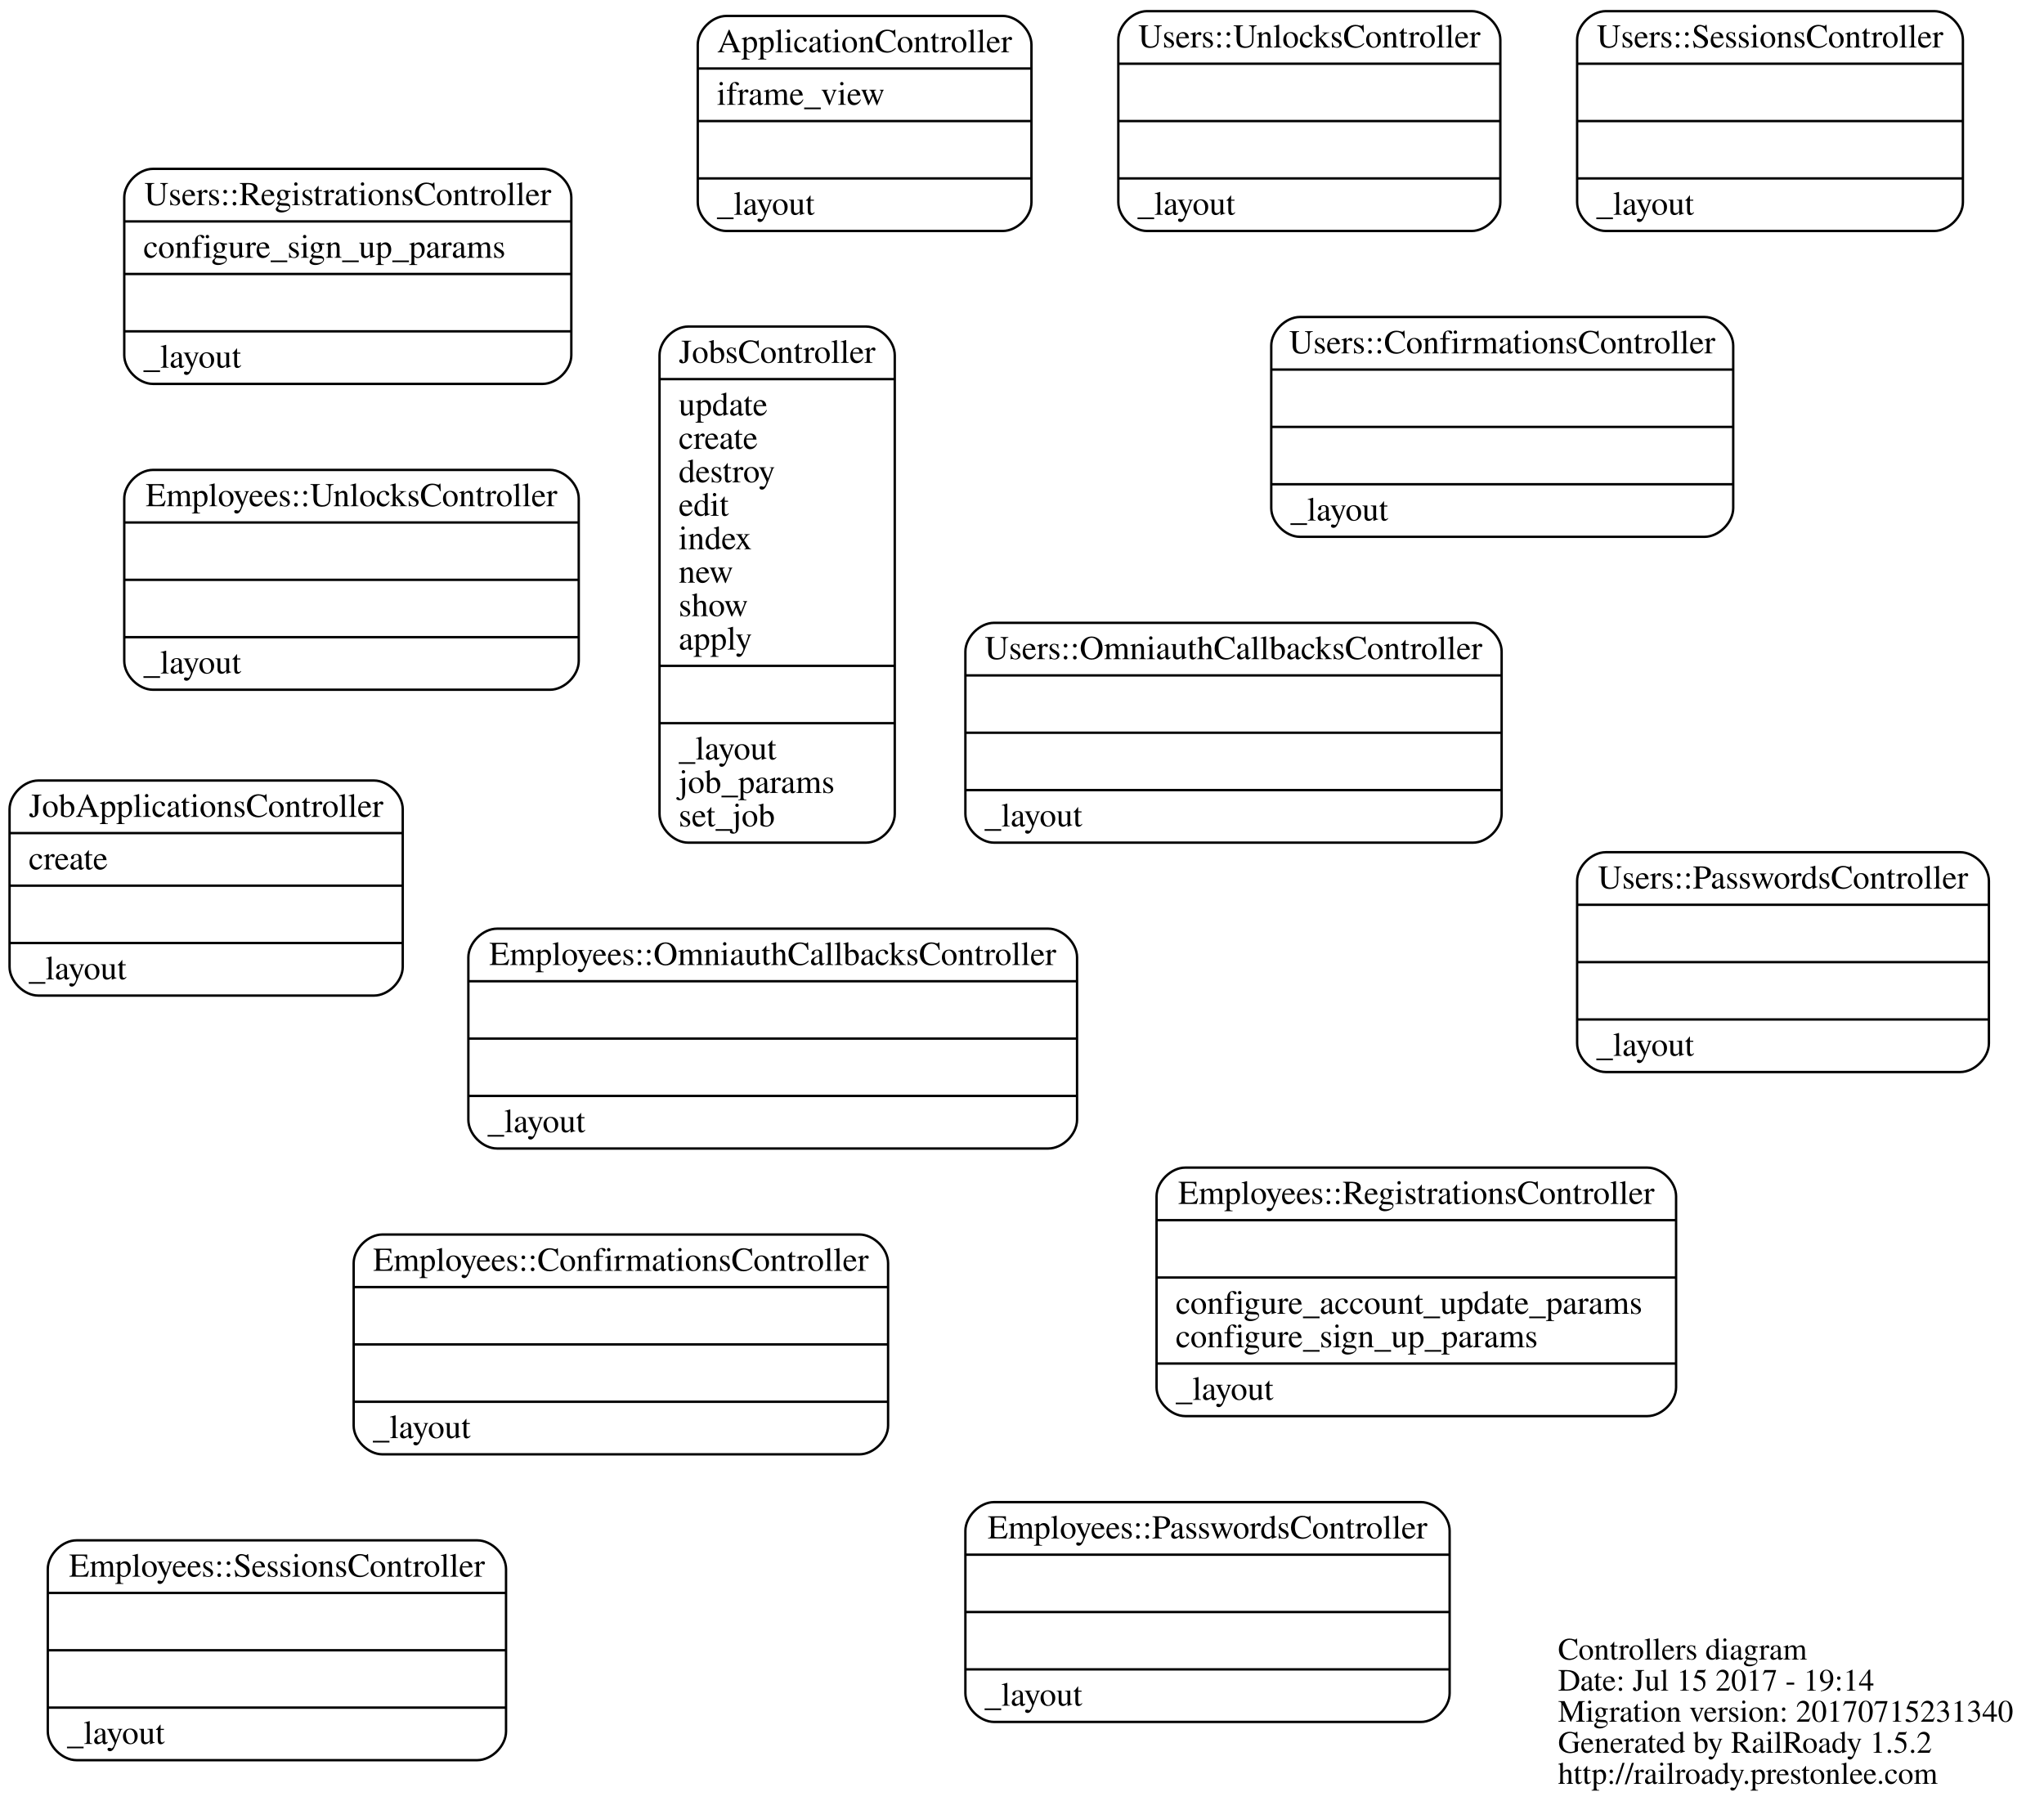
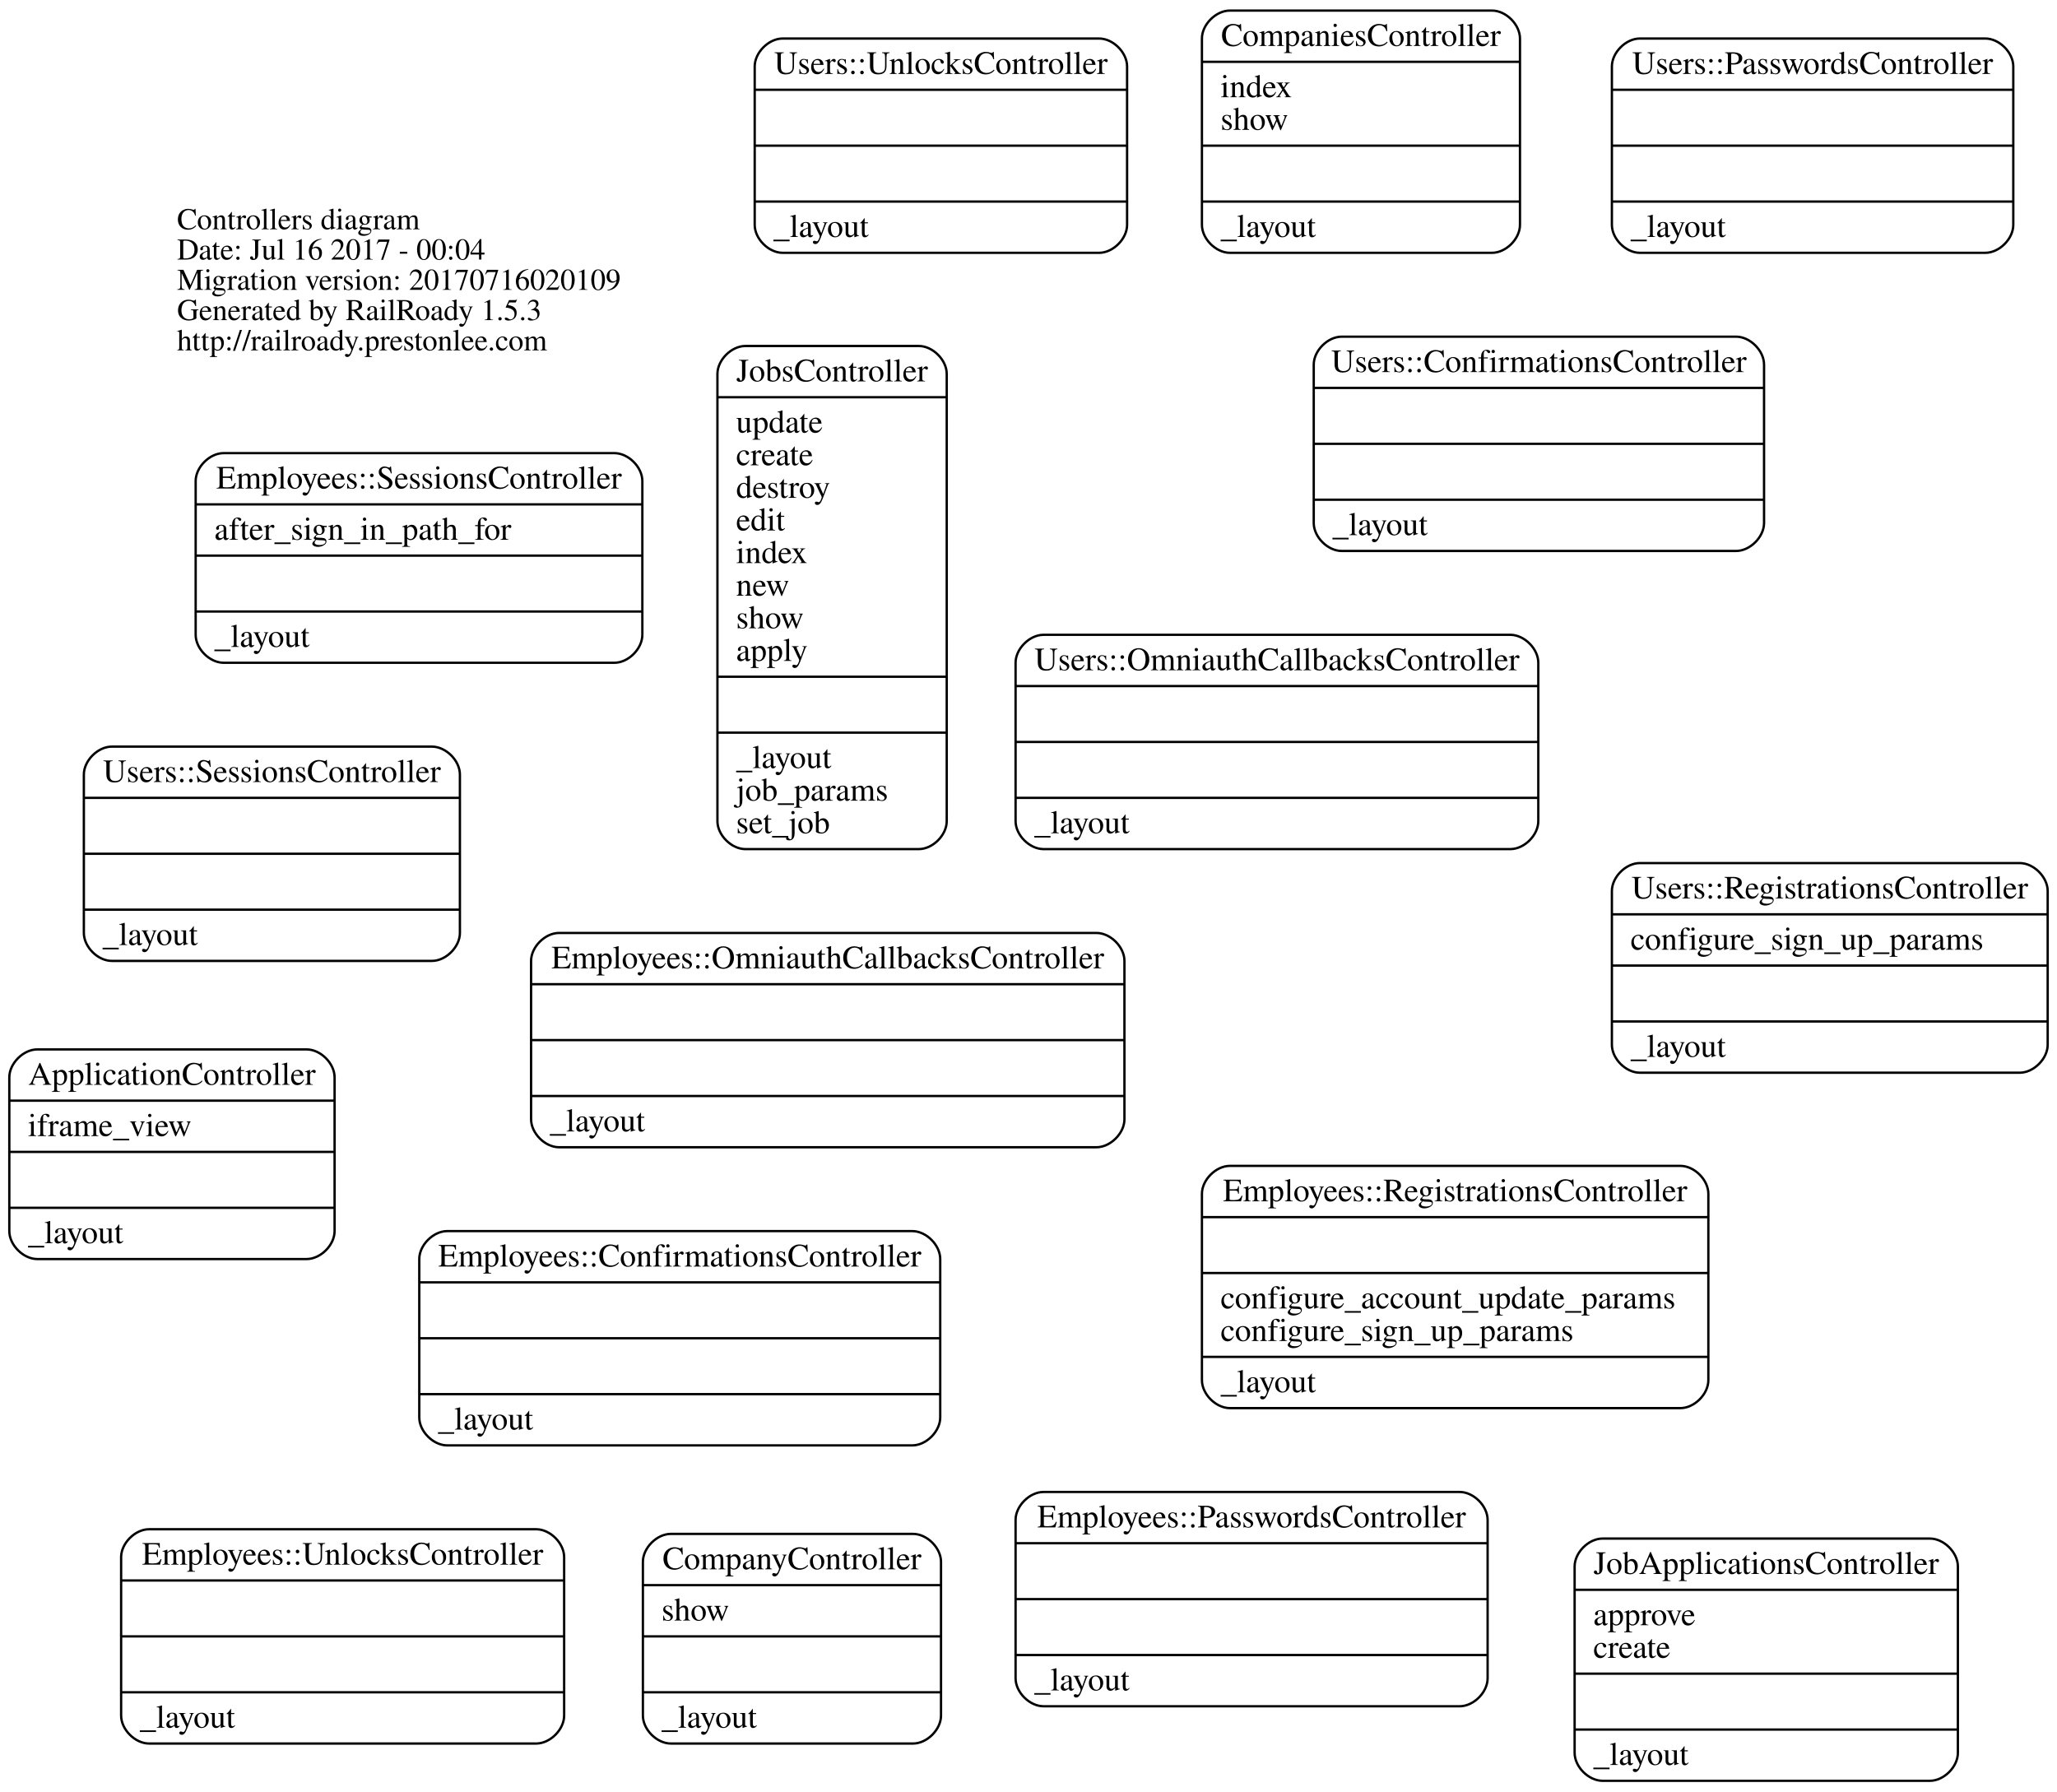
- <svg xmlns="http://www.w3.org/2000/svg" width="855pt" height="757pt" viewBox="0.00 0.00 855.38 757.00">
-   <g id="graph0" class="graph" transform="scale(1 1) rotate(0) translate(4 753)">
-     <polygon fill="transparent" stroke="transparent" points="-4,4 -4,-753 851.375,-753 851.375,4 -4,4" />
+ <svg xmlns="http://www.w3.org/2000/svg" width="883pt" height="769pt" viewBox="0.00 0.00 883.09 769.00">
+   <g id="graph0" class="graph" transform="scale(1 1) rotate(0) translate(4 765)">
+     <polygon fill="transparent" stroke="transparent" points="-4,4 -4,-765 879.09,-765 879.09,4 -4,4" />
    <g id="node1" class="node">
-       <text text-anchor="start" x="648" y="-58.6" font-family="Times,serif" font-size="13.00" fill="#000000">Controllers diagram</text>
-       <text text-anchor="start" x="648" y="-45.6" font-family="Times,serif" font-size="13.00" fill="#000000">Date: Jul 15 2017 - 19:14</text>
-       <text text-anchor="start" x="648" y="-32.6" font-family="Times,serif" font-size="13.00" fill="#000000">Migration version: 20170715231340</text>
-       <text text-anchor="start" x="648" y="-19.6" font-family="Times,serif" font-size="13.00" fill="#000000">Generated by RailRoady 1.5.2</text>
-       <text text-anchor="start" x="648" y="-6.6" font-family="Times,serif" font-size="13.00" fill="#000000">http://railroady.prestonlee.com</text>
+       <text text-anchor="start" x="72" y="-666.6" font-family="Times,serif" font-size="13.00" fill="#000000">Controllers diagram</text>
+       <text text-anchor="start" x="72" y="-653.6" font-family="Times,serif" font-size="13.00" fill="#000000">Date: Jul 16 2017 - 00:04</text>
+       <text text-anchor="start" x="72" y="-640.6" font-family="Times,serif" font-size="13.00" fill="#000000">Migration version: 20170716020109</text>
+       <text text-anchor="start" x="72" y="-627.6" font-family="Times,serif" font-size="13.00" fill="#000000">Generated by RailRoady 1.5.3</text>
+       <text text-anchor="start" x="72" y="-614.6" font-family="Times,serif" font-size="13.00" fill="#000000">http://railroady.prestonlee.com</text>
    </g>
    <g id="node2" class="node">
-       <path fill="none" stroke="#000000" d="M300,-656.5C300,-656.5 415.642,-656.5 415.642,-656.5 421.642,-656.5 427.642,-662.5 427.642,-668.5 427.642,-668.5 427.642,-734.5 427.642,-734.5 427.642,-740.5 421.642,-746.5 415.642,-746.5 415.642,-746.5 300,-746.5 300,-746.5 294,-746.5 288,-740.5 288,-734.5 288,-734.5 288,-668.5 288,-668.5 288,-662.5 294,-656.5 300,-656.5" />
-       <text text-anchor="middle" x="357.821" y="-731.3" font-family="Times,serif" font-size="14.00" fill="#000000">ApplicationController</text>
-       <polyline fill="none" stroke="#000000" points="288,-724.5 427.642,-724.5 " />
-       <text text-anchor="start" x="296" y="-709.3" font-family="Times,serif" font-size="14.00" fill="#000000">iframe_view</text>
-       <polyline fill="none" stroke="#000000" points="288,-702.5 427.642,-702.5 " />
-       <polyline fill="none" stroke="#000000" points="288,-678.5 427.642,-678.5 " />
-       <text text-anchor="start" x="296" y="-663.3" font-family="Times,serif" font-size="14.00" fill="#000000">_layout</text>
+       <path fill="none" stroke="#000000" d="M12,-224.5C12,-224.5 127.642,-224.5 127.642,-224.5 133.642,-224.5 139.642,-230.5 139.642,-236.5 139.642,-236.5 139.642,-302.5 139.642,-302.5 139.642,-308.5 133.642,-314.5 127.642,-314.5 127.642,-314.5 12,-314.5 12,-314.5 6,-314.5 0,-308.5 0,-302.5 0,-302.5 0,-236.5 0,-236.5 0,-230.5 6,-224.5 12,-224.5" />
+       <text text-anchor="middle" x="69.821" y="-299.3" font-family="Times,serif" font-size="14.00" fill="#000000">ApplicationController</text>
+       <polyline fill="none" stroke="#000000" points="0,-292.5 139.642,-292.5 " />
+       <text text-anchor="start" x="8" y="-277.3" font-family="Times,serif" font-size="14.00" fill="#000000">iframe_view</text>
+       <polyline fill="none" stroke="#000000" points="0,-270.5 139.642,-270.5 " />
+       <polyline fill="none" stroke="#000000" points="0,-246.5 139.642,-246.5 " />
+       <text text-anchor="start" x="8" y="-231.3" font-family="Times,serif" font-size="14.00" fill="#000000">_layout</text>
    </g>
    <g id="node3" class="node">
-       <path fill="none" stroke="#000000" d="M156,-144.5C156,-144.5 355.648,-144.5 355.648,-144.5 361.648,-144.5 367.648,-150.5 367.648,-156.5 367.648,-156.5 367.648,-224.5 367.648,-224.5 367.648,-230.5 361.648,-236.5 355.648,-236.5 355.648,-236.5 156,-236.5 156,-236.5 150,-236.5 144,-230.5 144,-224.5 144,-224.5 144,-156.5 144,-156.5 144,-150.5 150,-144.5 156,-144.5" />
-       <text text-anchor="middle" x="255.824" y="-221.3" font-family="Times,serif" font-size="14.00" fill="#000000">Employees::ConfirmationsController</text>
-       <polyline fill="none" stroke="#000000" points="144,-214.5 367.648,-214.5 " />
-       <polyline fill="none" stroke="#000000" points="144,-190.5 367.648,-190.5 " />
-       <polyline fill="none" stroke="#000000" points="144,-166.5 367.648,-166.5 " />
-       <text text-anchor="start" x="152" y="-151.3" font-family="Times,serif" font-size="14.00" fill="#000000">_layout</text>
+       <path fill="none" stroke="#000000" d="M524,-656.5C524,-656.5 636.538,-656.5 636.538,-656.5 642.538,-656.5 648.538,-662.5 648.538,-668.5 648.538,-668.5 648.538,-748.5 648.538,-748.5 648.538,-754.5 642.538,-760.5 636.538,-760.5 636.538,-760.5 524,-760.5 524,-760.5 518,-760.5 512,-754.5 512,-748.5 512,-748.5 512,-668.5 512,-668.5 512,-662.5 518,-656.5 524,-656.5" />
+       <text text-anchor="middle" x="580.269" y="-745.3" font-family="Times,serif" font-size="14.00" fill="#000000">CompaniesController</text>
+       <polyline fill="none" stroke="#000000" points="512,-738.5 648.538,-738.5 " />
+       <text text-anchor="start" x="520" y="-723.3" font-family="Times,serif" font-size="14.00" fill="#000000">index</text>
+       <text text-anchor="start" x="520" y="-709.3" font-family="Times,serif" font-size="14.00" fill="#000000">show</text>
+       <polyline fill="none" stroke="#000000" points="512,-702.5 648.538,-702.5 " />
+       <polyline fill="none" stroke="#000000" points="512,-678.5 648.538,-678.5 " />
+       <text text-anchor="start" x="520" y="-663.3" font-family="Times,serif" font-size="14.00" fill="#000000">_layout</text>
    </g>
    <g id="node4" class="node">
-       <path fill="none" stroke="#000000" d="M204,-272.5C204,-272.5 434.731,-272.5 434.731,-272.5 440.731,-272.5 446.731,-278.5 446.731,-284.5 446.731,-284.5 446.731,-352.5 446.731,-352.5 446.731,-358.5 440.731,-364.5 434.731,-364.5 434.731,-364.5 204,-364.5 204,-364.5 198,-364.5 192,-358.5 192,-352.5 192,-352.5 192,-284.5 192,-284.5 192,-278.5 198,-272.5 204,-272.5" />
-       <text text-anchor="middle" x="319.366" y="-349.3" font-family="Times,serif" font-size="14.00" fill="#000000">Employees::OmniauthCallbacksController</text>
-       <polyline fill="none" stroke="#000000" points="192,-342.5 446.731,-342.5 " />
-       <polyline fill="none" stroke="#000000" points="192,-318.5 446.731,-318.5 " />
-       <polyline fill="none" stroke="#000000" points="192,-294.5 446.731,-294.5 " />
-       <text text-anchor="start" x="200" y="-279.3" font-family="Times,serif" font-size="14.00" fill="#000000">_layout</text>
+       <path fill="none" stroke="#000000" d="M284,-16.5C284,-16.5 387.986,-16.5 387.986,-16.5 393.986,-16.5 399.986,-22.5 399.986,-28.5 399.986,-28.5 399.986,-94.5 399.986,-94.5 399.986,-100.5 393.986,-106.5 387.986,-106.5 387.986,-106.5 284,-106.5 284,-106.5 278,-106.5 272,-100.5 272,-94.5 272,-94.5 272,-28.5 272,-28.5 272,-22.5 278,-16.5 284,-16.5" />
+       <text text-anchor="middle" x="335.993" y="-91.3" font-family="Times,serif" font-size="14.00" fill="#000000">CompanyController</text>
+       <polyline fill="none" stroke="#000000" points="272,-84.5 399.986,-84.5 " />
+       <text text-anchor="start" x="280" y="-69.3" font-family="Times,serif" font-size="14.00" fill="#000000">show</text>
+       <polyline fill="none" stroke="#000000" points="272,-62.5 399.986,-62.5 " />
+       <polyline fill="none" stroke="#000000" points="272,-38.5 399.986,-38.5 " />
+       <text text-anchor="start" x="280" y="-23.3" font-family="Times,serif" font-size="14.00" fill="#000000">_layout</text>
    </g>
    <g id="node5" class="node">
-       <path fill="none" stroke="#000000" d="M412,-32.5C412,-32.5 590.648,-32.5 590.648,-32.5 596.648,-32.5 602.648,-38.5 602.648,-44.5 602.648,-44.5 602.648,-112.5 602.648,-112.5 602.648,-118.5 596.648,-124.5 590.648,-124.5 590.648,-124.5 412,-124.5 412,-124.5 406,-124.5 400,-118.5 400,-112.5 400,-112.5 400,-44.5 400,-44.5 400,-38.5 406,-32.5 412,-32.5" />
-       <text text-anchor="middle" x="501.324" y="-109.3" font-family="Times,serif" font-size="14.00" fill="#000000">Employees::PasswordsController</text>
-       <polyline fill="none" stroke="#000000" points="400,-102.5 602.648,-102.5 " />
-       <polyline fill="none" stroke="#000000" points="400,-78.5 602.648,-78.5 " />
-       <polyline fill="none" stroke="#000000" points="400,-54.5 602.648,-54.5 " />
-       <text text-anchor="start" x="408" y="-39.3" font-family="Times,serif" font-size="14.00" fill="#000000">_layout</text>
+       <path fill="none" stroke="#000000" d="M188,-144.5C188,-144.5 387.648,-144.5 387.648,-144.5 393.648,-144.5 399.648,-150.5 399.648,-156.5 399.648,-156.5 399.648,-224.5 399.648,-224.5 399.648,-230.5 393.648,-236.5 387.648,-236.5 387.648,-236.5 188,-236.5 188,-236.5 182,-236.5 176,-230.5 176,-224.5 176,-224.5 176,-156.5 176,-156.5 176,-150.5 182,-144.5 188,-144.5" />
+       <text text-anchor="middle" x="287.824" y="-221.3" font-family="Times,serif" font-size="14.00" fill="#000000">Employees::ConfirmationsController</text>
+       <polyline fill="none" stroke="#000000" points="176,-214.5 399.648,-214.5 " />
+       <polyline fill="none" stroke="#000000" points="176,-190.5 399.648,-190.5 " />
+       <polyline fill="none" stroke="#000000" points="176,-166.5 399.648,-166.5 " />
+       <text text-anchor="start" x="184" y="-151.3" font-family="Times,serif" font-size="14.00" fill="#000000">_layout</text>
    </g>
    <g id="node6" class="node">
-       <path fill="none" stroke="#000000" d="M492,-160.5C492,-160.5 685.414,-160.5 685.414,-160.5 691.414,-160.5 697.414,-166.5 697.414,-172.5 697.414,-172.5 697.414,-252.5 697.414,-252.5 697.414,-258.5 691.414,-264.5 685.414,-264.5 685.414,-264.5 492,-264.5 492,-264.5 486,-264.5 480,-258.5 480,-252.5 480,-252.5 480,-172.5 480,-172.5 480,-166.5 486,-160.5 492,-160.5" />
-       <text text-anchor="middle" x="588.707" y="-249.3" font-family="Times,serif" font-size="14.00" fill="#000000">Employees::RegistrationsController</text>
-       <polyline fill="none" stroke="#000000" points="480,-242.5 697.414,-242.5 " />
-       <polyline fill="none" stroke="#000000" points="480,-218.5 697.414,-218.5 " />
-       <text text-anchor="start" x="488" y="-203.3" font-family="Times,serif" font-size="14.00" fill="#000000">configure_account_update_params</text>
-       <text text-anchor="start" x="488" y="-189.3" font-family="Times,serif" font-size="14.00" fill="#000000">configure_sign_up_params</text>
-       <polyline fill="none" stroke="#000000" points="480,-182.5 697.414,-182.5 " />
-       <text text-anchor="start" x="488" y="-167.3" font-family="Times,serif" font-size="14.00" fill="#000000">_layout</text>
+       <path fill="none" stroke="#000000" d="M236,-272.5C236,-272.5 466.731,-272.5 466.731,-272.5 472.731,-272.5 478.731,-278.5 478.731,-284.5 478.731,-284.5 478.731,-352.5 478.731,-352.5 478.731,-358.5 472.731,-364.5 466.731,-364.5 466.731,-364.5 236,-364.5 236,-364.5 230,-364.5 224,-358.5 224,-352.5 224,-352.5 224,-284.5 224,-284.5 224,-278.5 230,-272.5 236,-272.5" />
+       <text text-anchor="middle" x="351.366" y="-349.3" font-family="Times,serif" font-size="14.00" fill="#000000">Employees::OmniauthCallbacksController</text>
+       <polyline fill="none" stroke="#000000" points="224,-342.5 478.731,-342.5 " />
+       <polyline fill="none" stroke="#000000" points="224,-318.5 478.731,-318.5 " />
+       <polyline fill="none" stroke="#000000" points="224,-294.5 478.731,-294.5 " />
+       <text text-anchor="start" x="232" y="-279.3" font-family="Times,serif" font-size="14.00" fill="#000000">_layout</text>
    </g>
    <g id="node7" class="node">
-       <path fill="none" stroke="#000000" d="M28,-16.5C28,-16.5 195.766,-16.5 195.766,-16.5 201.766,-16.5 207.766,-22.5 207.766,-28.5 207.766,-28.5 207.766,-96.5 207.766,-96.5 207.766,-102.5 201.766,-108.5 195.766,-108.5 195.766,-108.5 28,-108.5 28,-108.5 22,-108.5 16,-102.5 16,-96.5 16,-96.5 16,-28.5 16,-28.5 16,-22.5 22,-16.5 28,-16.5" />
-       <text text-anchor="middle" x="111.883" y="-93.3" font-family="Times,serif" font-size="14.00" fill="#000000">Employees::SessionsController</text>
-       <polyline fill="none" stroke="#000000" points="16,-86.5 207.766,-86.5 " />
-       <polyline fill="none" stroke="#000000" points="16,-62.5 207.766,-62.5 " />
-       <polyline fill="none" stroke="#000000" points="16,-38.5 207.766,-38.5 " />
-       <text text-anchor="start" x="24" y="-23.3" font-family="Times,serif" font-size="14.00" fill="#000000">_layout</text>
+       <path fill="none" stroke="#000000" d="M444,-32.5C444,-32.5 622.648,-32.5 622.648,-32.5 628.648,-32.5 634.648,-38.5 634.648,-44.5 634.648,-44.5 634.648,-112.5 634.648,-112.5 634.648,-118.5 628.648,-124.5 622.648,-124.5 622.648,-124.5 444,-124.5 444,-124.5 438,-124.5 432,-118.5 432,-112.5 432,-112.5 432,-44.5 432,-44.5 432,-38.5 438,-32.5 444,-32.5" />
+       <text text-anchor="middle" x="533.324" y="-109.3" font-family="Times,serif" font-size="14.00" fill="#000000">Employees::PasswordsController</text>
+       <polyline fill="none" stroke="#000000" points="432,-102.5 634.648,-102.5 " />
+       <polyline fill="none" stroke="#000000" points="432,-78.5 634.648,-78.5 " />
+       <polyline fill="none" stroke="#000000" points="432,-54.5 634.648,-54.5 " />
+       <text text-anchor="start" x="440" y="-39.3" font-family="Times,serif" font-size="14.00" fill="#000000">_layout</text>
    </g>
    <g id="node8" class="node">
-       <path fill="none" stroke="#000000" d="M60,-464.5C60,-464.5 226.193,-464.5 226.193,-464.5 232.193,-464.5 238.193,-470.5 238.193,-476.5 238.193,-476.5 238.193,-544.5 238.193,-544.5 238.193,-550.5 232.193,-556.5 226.193,-556.5 226.193,-556.5 60,-556.5 60,-556.5 54,-556.5 48,-550.5 48,-544.5 48,-544.5 48,-476.5 48,-476.5 48,-470.5 54,-464.5 60,-464.5" />
-       <text text-anchor="middle" x="143.097" y="-541.3" font-family="Times,serif" font-size="14.00" fill="#000000">Employees::UnlocksController</text>
-       <polyline fill="none" stroke="#000000" points="48,-534.5 238.193,-534.5 " />
-       <polyline fill="none" stroke="#000000" points="48,-510.5 238.193,-510.5 " />
-       <polyline fill="none" stroke="#000000" points="48,-486.5 238.193,-486.5 " />
-       <text text-anchor="start" x="56" y="-471.3" font-family="Times,serif" font-size="14.00" fill="#000000">_layout</text>
+       <path fill="none" stroke="#000000" d="M524,-160.5C524,-160.5 717.414,-160.5 717.414,-160.5 723.414,-160.5 729.414,-166.5 729.414,-172.5 729.414,-172.5 729.414,-252.5 729.414,-252.5 729.414,-258.5 723.414,-264.5 717.414,-264.5 717.414,-264.5 524,-264.5 524,-264.5 518,-264.5 512,-258.5 512,-252.5 512,-252.5 512,-172.5 512,-172.5 512,-166.5 518,-160.5 524,-160.5" />
+       <text text-anchor="middle" x="620.707" y="-249.3" font-family="Times,serif" font-size="14.00" fill="#000000">Employees::RegistrationsController</text>
+       <polyline fill="none" stroke="#000000" points="512,-242.5 729.414,-242.5 " />
+       <polyline fill="none" stroke="#000000" points="512,-218.5 729.414,-218.5 " />
+       <text text-anchor="start" x="520" y="-203.3" font-family="Times,serif" font-size="14.00" fill="#000000">configure_account_update_params</text>
+       <text text-anchor="start" x="520" y="-189.3" font-family="Times,serif" font-size="14.00" fill="#000000">configure_sign_up_params</text>
+       <polyline fill="none" stroke="#000000" points="512,-182.5 729.414,-182.5 " />
+       <text text-anchor="start" x="520" y="-167.3" font-family="Times,serif" font-size="14.00" fill="#000000">_layout</text>
    </g>
    <g id="node9" class="node">
-       <path fill="none" stroke="#000000" d="M12,-336.5C12,-336.5 152.538,-336.5 152.538,-336.5 158.538,-336.5 164.538,-342.5 164.538,-348.5 164.538,-348.5 164.538,-414.5 164.538,-414.5 164.538,-420.5 158.538,-426.5 152.538,-426.5 152.538,-426.5 12,-426.5 12,-426.5 6,-426.5 0,-420.5 0,-414.5 0,-414.5 0,-348.5 0,-348.5 0,-342.5 6,-336.5 12,-336.5" />
-       <text text-anchor="middle" x="82.269" y="-411.3" font-family="Times,serif" font-size="14.00" fill="#000000">JobApplicationsController</text>
-       <polyline fill="none" stroke="#000000" points="0,-404.5 164.538,-404.5 " />
-       <text text-anchor="start" x="8" y="-389.3" font-family="Times,serif" font-size="14.00" fill="#000000">create</text>
-       <polyline fill="none" stroke="#000000" points="0,-382.5 164.538,-382.5 " />
-       <polyline fill="none" stroke="#000000" points="0,-358.5 164.538,-358.5 " />
-       <text text-anchor="start" x="8" y="-343.3" font-family="Times,serif" font-size="14.00" fill="#000000">_layout</text>
+       <path fill="none" stroke="#000000" d="M92,-480.5C92,-480.5 259.766,-480.5 259.766,-480.5 265.766,-480.5 271.766,-486.5 271.766,-492.5 271.766,-492.5 271.766,-558.5 271.766,-558.5 271.766,-564.5 265.766,-570.5 259.766,-570.5 259.766,-570.5 92,-570.5 92,-570.5 86,-570.5 80,-564.5 80,-558.5 80,-558.5 80,-492.5 80,-492.5 80,-486.5 86,-480.5 92,-480.5" />
+       <text text-anchor="middle" x="175.883" y="-555.3" font-family="Times,serif" font-size="14.00" fill="#000000">Employees::SessionsController</text>
+       <polyline fill="none" stroke="#000000" points="80,-548.5 271.766,-548.5 " />
+       <text text-anchor="start" x="88" y="-533.3" font-family="Times,serif" font-size="14.00" fill="#000000">after_sign_in_path_for</text>
+       <polyline fill="none" stroke="#000000" points="80,-526.5 271.766,-526.5 " />
+       <polyline fill="none" stroke="#000000" points="80,-502.5 271.766,-502.5 " />
+       <text text-anchor="start" x="88" y="-487.3" font-family="Times,serif" font-size="14.00" fill="#000000">_layout</text>
    </g>
    <g id="node10" class="node">
-       <path fill="none" stroke="#000000" d="M284,-400.5C284,-400.5 358.441,-400.5 358.441,-400.5 364.441,-400.5 370.441,-406.5 370.441,-412.5 370.441,-412.5 370.441,-604.5 370.441,-604.5 370.441,-610.5 364.441,-616.5 358.441,-616.5 358.441,-616.5 284,-616.5 284,-616.5 278,-616.5 272,-610.5 272,-604.5 272,-604.5 272,-412.5 272,-412.5 272,-406.5 278,-400.5 284,-400.5" />
-       <text text-anchor="middle" x="321.221" y="-601.3" font-family="Times,serif" font-size="14.00" fill="#000000">JobsController</text>
-       <polyline fill="none" stroke="#000000" points="272,-594.5 370.441,-594.5 " />
-       <text text-anchor="start" x="280" y="-579.3" font-family="Times,serif" font-size="14.00" fill="#000000">update</text>
-       <text text-anchor="start" x="280" y="-565.3" font-family="Times,serif" font-size="14.00" fill="#000000">create</text>
-       <text text-anchor="start" x="280" y="-551.3" font-family="Times,serif" font-size="14.00" fill="#000000">destroy</text>
-       <text text-anchor="start" x="280" y="-537.3" font-family="Times,serif" font-size="14.00" fill="#000000">edit</text>
-       <text text-anchor="start" x="280" y="-523.3" font-family="Times,serif" font-size="14.00" fill="#000000">index</text>
-       <text text-anchor="start" x="280" y="-509.3" font-family="Times,serif" font-size="14.00" fill="#000000">new</text>
-       <text text-anchor="start" x="280" y="-495.3" font-family="Times,serif" font-size="14.00" fill="#000000">show</text>
-       <text text-anchor="start" x="280" y="-481.3" font-family="Times,serif" font-size="14.00" fill="#000000">apply</text>
-       <polyline fill="none" stroke="#000000" points="272,-474.5 370.441,-474.5 " />
-       <polyline fill="none" stroke="#000000" points="272,-450.5 370.441,-450.5 " />
-       <text text-anchor="start" x="280" y="-435.3" font-family="Times,serif" font-size="14.00" fill="#000000">_layout</text>
-       <text text-anchor="start" x="280" y="-421.3" font-family="Times,serif" font-size="14.00" fill="#000000">job_params</text>
-       <text text-anchor="start" x="280" y="-407.3" font-family="Times,serif" font-size="14.00" fill="#000000">set_job</text>
+       <path fill="none" stroke="#000000" d="M60,-16.5C60,-16.5 226.193,-16.5 226.193,-16.5 232.193,-16.5 238.193,-22.5 238.193,-28.5 238.193,-28.5 238.193,-96.5 238.193,-96.5 238.193,-102.5 232.193,-108.5 226.193,-108.5 226.193,-108.5 60,-108.5 60,-108.5 54,-108.5 48,-102.5 48,-96.5 48,-96.5 48,-28.5 48,-28.5 48,-22.5 54,-16.5 60,-16.5" />
+       <text text-anchor="middle" x="143.097" y="-93.3" font-family="Times,serif" font-size="14.00" fill="#000000">Employees::UnlocksController</text>
+       <polyline fill="none" stroke="#000000" points="48,-86.5 238.193,-86.5 " />
+       <polyline fill="none" stroke="#000000" points="48,-62.5 238.193,-62.5 " />
+       <polyline fill="none" stroke="#000000" points="48,-38.5 238.193,-38.5 " />
+       <text text-anchor="start" x="56" y="-23.3" font-family="Times,serif" font-size="14.00" fill="#000000">_layout</text>
    </g>
    <g id="node11" class="node">
-       <path fill="none" stroke="#000000" d="M540,-528.5C540,-528.5 709.324,-528.5 709.324,-528.5 715.324,-528.5 721.324,-534.5 721.324,-540.5 721.324,-540.5 721.324,-608.5 721.324,-608.5 721.324,-614.5 715.324,-620.5 709.324,-620.5 709.324,-620.5 540,-620.5 540,-620.5 534,-620.5 528,-614.5 528,-608.5 528,-608.5 528,-540.5 528,-540.5 528,-534.5 534,-528.5 540,-528.5" />
-       <text text-anchor="middle" x="624.662" y="-605.3" font-family="Times,serif" font-size="14.00" fill="#000000">Users::ConfirmationsController</text>
-       <polyline fill="none" stroke="#000000" points="528,-598.5 721.324,-598.5 " />
-       <polyline fill="none" stroke="#000000" points="528,-574.5 721.324,-574.5 " />
-       <polyline fill="none" stroke="#000000" points="528,-550.5 721.324,-550.5 " />
-       <text text-anchor="start" x="536" y="-535.3" font-family="Times,serif" font-size="14.00" fill="#000000">_layout</text>
+       <path fill="none" stroke="#000000" d="M684,-.5C684,-.5 824.538,-.5 824.538,-.5 830.538,-.5 836.538,-6.5 836.538,-12.5 836.538,-12.5 836.538,-92.5 836.538,-92.5 836.538,-98.5 830.538,-104.5 824.538,-104.5 824.538,-104.5 684,-104.5 684,-104.5 678,-104.5 672,-98.5 672,-92.5 672,-92.5 672,-12.5 672,-12.5 672,-6.5 678,-.5 684,-.5" />
+       <text text-anchor="middle" x="754.269" y="-89.3" font-family="Times,serif" font-size="14.00" fill="#000000">JobApplicationsController</text>
+       <polyline fill="none" stroke="#000000" points="672,-82.5 836.538,-82.5 " />
+       <text text-anchor="start" x="680" y="-67.3" font-family="Times,serif" font-size="14.00" fill="#000000">approve</text>
+       <text text-anchor="start" x="680" y="-53.3" font-family="Times,serif" font-size="14.00" fill="#000000">create</text>
+       <polyline fill="none" stroke="#000000" points="672,-46.5 836.538,-46.5 " />
+       <polyline fill="none" stroke="#000000" points="672,-22.5 836.538,-22.5 " />
+       <text text-anchor="start" x="680" y="-7.3" font-family="Times,serif" font-size="14.00" fill="#000000">_layout</text>
    </g>
    <g id="node12" class="node">
-       <path fill="none" stroke="#000000" d="M412,-400.5C412,-400.5 612.407,-400.5 612.407,-400.5 618.407,-400.5 624.407,-406.5 624.407,-412.5 624.407,-412.5 624.407,-480.5 624.407,-480.5 624.407,-486.5 618.407,-492.5 612.407,-492.5 612.407,-492.5 412,-492.5 412,-492.5 406,-492.5 400,-486.5 400,-480.5 400,-480.5 400,-412.5 400,-412.5 400,-406.5 406,-400.5 412,-400.5" />
-       <text text-anchor="middle" x="512.204" y="-477.3" font-family="Times,serif" font-size="14.00" fill="#000000">Users::OmniauthCallbacksController</text>
-       <polyline fill="none" stroke="#000000" points="400,-470.5 624.407,-470.5 " />
-       <polyline fill="none" stroke="#000000" points="400,-446.5 624.407,-446.5 " />
-       <polyline fill="none" stroke="#000000" points="400,-422.5 624.407,-422.5 " />
-       <text text-anchor="start" x="408" y="-407.3" font-family="Times,serif" font-size="14.00" fill="#000000">_layout</text>
+       <path fill="none" stroke="#000000" d="M316,-400.5C316,-400.5 390.441,-400.5 390.441,-400.5 396.441,-400.5 402.441,-406.5 402.441,-412.5 402.441,-412.5 402.441,-604.5 402.441,-604.5 402.441,-610.5 396.441,-616.5 390.441,-616.5 390.441,-616.5 316,-616.5 316,-616.5 310,-616.5 304,-610.5 304,-604.5 304,-604.5 304,-412.5 304,-412.5 304,-406.5 310,-400.5 316,-400.5" />
+       <text text-anchor="middle" x="353.221" y="-601.3" font-family="Times,serif" font-size="14.00" fill="#000000">JobsController</text>
+       <polyline fill="none" stroke="#000000" points="304,-594.5 402.441,-594.5 " />
+       <text text-anchor="start" x="312" y="-579.3" font-family="Times,serif" font-size="14.00" fill="#000000">update</text>
+       <text text-anchor="start" x="312" y="-565.3" font-family="Times,serif" font-size="14.00" fill="#000000">create</text>
+       <text text-anchor="start" x="312" y="-551.3" font-family="Times,serif" font-size="14.00" fill="#000000">destroy</text>
+       <text text-anchor="start" x="312" y="-537.3" font-family="Times,serif" font-size="14.00" fill="#000000">edit</text>
+       <text text-anchor="start" x="312" y="-523.3" font-family="Times,serif" font-size="14.00" fill="#000000">index</text>
+       <text text-anchor="start" x="312" y="-509.3" font-family="Times,serif" font-size="14.00" fill="#000000">new</text>
+       <text text-anchor="start" x="312" y="-495.3" font-family="Times,serif" font-size="14.00" fill="#000000">show</text>
+       <text text-anchor="start" x="312" y="-481.3" font-family="Times,serif" font-size="14.00" fill="#000000">apply</text>
+       <polyline fill="none" stroke="#000000" points="304,-474.5 402.441,-474.5 " />
+       <polyline fill="none" stroke="#000000" points="304,-450.5 402.441,-450.5 " />
+       <text text-anchor="start" x="312" y="-435.3" font-family="Times,serif" font-size="14.00" fill="#000000">_layout</text>
+       <text text-anchor="start" x="312" y="-421.3" font-family="Times,serif" font-size="14.00" fill="#000000">job_params</text>
+       <text text-anchor="start" x="312" y="-407.3" font-family="Times,serif" font-size="14.00" fill="#000000">set_job</text>
    </g>
    <g id="node13" class="node">
-       <path fill="none" stroke="#000000" d="M668,-304.5C668,-304.5 816.324,-304.5 816.324,-304.5 822.324,-304.5 828.324,-310.5 828.324,-316.5 828.324,-316.5 828.324,-384.5 828.324,-384.5 828.324,-390.5 822.324,-396.5 816.324,-396.5 816.324,-396.5 668,-396.5 668,-396.5 662,-396.5 656,-390.5 656,-384.5 656,-384.5 656,-316.5 656,-316.5 656,-310.5 662,-304.5 668,-304.5" />
-       <text text-anchor="middle" x="742.162" y="-381.3" font-family="Times,serif" font-size="14.00" fill="#000000">Users::PasswordsController</text>
-       <polyline fill="none" stroke="#000000" points="656,-374.5 828.324,-374.5 " />
-       <polyline fill="none" stroke="#000000" points="656,-350.5 828.324,-350.5 " />
-       <polyline fill="none" stroke="#000000" points="656,-326.5 828.324,-326.5 " />
-       <text text-anchor="start" x="664" y="-311.3" font-family="Times,serif" font-size="14.00" fill="#000000">_layout</text>
+       <path fill="none" stroke="#000000" d="M572,-528.5C572,-528.5 741.324,-528.5 741.324,-528.5 747.324,-528.5 753.324,-534.5 753.324,-540.5 753.324,-540.5 753.324,-608.5 753.324,-608.5 753.324,-614.5 747.324,-620.5 741.324,-620.5 741.324,-620.5 572,-620.5 572,-620.5 566,-620.5 560,-614.5 560,-608.5 560,-608.5 560,-540.5 560,-540.5 560,-534.5 566,-528.5 572,-528.5" />
+       <text text-anchor="middle" x="656.662" y="-605.3" font-family="Times,serif" font-size="14.00" fill="#000000">Users::ConfirmationsController</text>
+       <polyline fill="none" stroke="#000000" points="560,-598.5 753.324,-598.5 " />
+       <polyline fill="none" stroke="#000000" points="560,-574.5 753.324,-574.5 " />
+       <polyline fill="none" stroke="#000000" points="560,-550.5 753.324,-550.5 " />
+       <text text-anchor="start" x="568" y="-535.3" font-family="Times,serif" font-size="14.00" fill="#000000">_layout</text>
    </g>
    <g id="node14" class="node">
-       <path fill="none" stroke="#000000" d="M60,-592.5C60,-592.5 223.09,-592.5 223.09,-592.5 229.09,-592.5 235.09,-598.5 235.09,-604.5 235.09,-604.5 235.09,-670.5 235.09,-670.5 235.09,-676.5 229.09,-682.5 223.09,-682.5 223.09,-682.5 60,-682.5 60,-682.5 54,-682.5 48,-676.5 48,-670.5 48,-670.5 48,-604.5 48,-604.5 48,-598.5 54,-592.5 60,-592.5" />
-       <text text-anchor="middle" x="141.545" y="-667.3" font-family="Times,serif" font-size="14.00" fill="#000000">Users::RegistrationsController</text>
-       <polyline fill="none" stroke="#000000" points="48,-660.5 235.09,-660.5 " />
-       <text text-anchor="start" x="56" y="-645.3" font-family="Times,serif" font-size="14.00" fill="#000000">configure_sign_up_params</text>
-       <polyline fill="none" stroke="#000000" points="48,-638.5 235.09,-638.5 " />
-       <polyline fill="none" stroke="#000000" points="48,-614.5 235.09,-614.5 " />
-       <text text-anchor="start" x="56" y="-599.3" font-family="Times,serif" font-size="14.00" fill="#000000">_layout</text>
+       <path fill="none" stroke="#000000" d="M444,-400.5C444,-400.5 644.407,-400.5 644.407,-400.5 650.407,-400.5 656.407,-406.5 656.407,-412.5 656.407,-412.5 656.407,-480.5 656.407,-480.5 656.407,-486.5 650.407,-492.5 644.407,-492.5 644.407,-492.5 444,-492.5 444,-492.5 438,-492.5 432,-486.5 432,-480.5 432,-480.5 432,-412.5 432,-412.5 432,-406.5 438,-400.5 444,-400.5" />
+       <text text-anchor="middle" x="544.204" y="-477.3" font-family="Times,serif" font-size="14.00" fill="#000000">Users::OmniauthCallbacksController</text>
+       <polyline fill="none" stroke="#000000" points="432,-470.5 656.407,-470.5 " />
+       <polyline fill="none" stroke="#000000" points="432,-446.5 656.407,-446.5 " />
+       <polyline fill="none" stroke="#000000" points="432,-422.5 656.407,-422.5 " />
+       <text text-anchor="start" x="440" y="-407.3" font-family="Times,serif" font-size="14.00" fill="#000000">_layout</text>
    </g>
    <g id="node15" class="node">
-       <path fill="none" stroke="#000000" d="M668,-656.5C668,-656.5 805.441,-656.5 805.441,-656.5 811.441,-656.5 817.441,-662.5 817.441,-668.5 817.441,-668.5 817.441,-736.5 817.441,-736.5 817.441,-742.5 811.441,-748.5 805.441,-748.5 805.441,-748.5 668,-748.5 668,-748.5 662,-748.5 656,-742.5 656,-736.5 656,-736.5 656,-668.5 656,-668.5 656,-662.5 662,-656.5 668,-656.5" />
-       <text text-anchor="middle" x="736.721" y="-733.3" font-family="Times,serif" font-size="14.00" fill="#000000">Users::SessionsController</text>
-       <polyline fill="none" stroke="#000000" points="656,-726.5 817.441,-726.5 " />
-       <polyline fill="none" stroke="#000000" points="656,-702.5 817.441,-702.5 " />
-       <polyline fill="none" stroke="#000000" points="656,-678.5 817.441,-678.5 " />
-       <text text-anchor="start" x="664" y="-663.3" font-family="Times,serif" font-size="14.00" fill="#000000">_layout</text>
+       <path fill="none" stroke="#000000" d="M700,-656.5C700,-656.5 848.324,-656.5 848.324,-656.5 854.324,-656.5 860.324,-662.5 860.324,-668.5 860.324,-668.5 860.324,-736.5 860.324,-736.5 860.324,-742.5 854.324,-748.5 848.324,-748.5 848.324,-748.5 700,-748.5 700,-748.5 694,-748.5 688,-742.5 688,-736.5 688,-736.5 688,-668.5 688,-668.5 688,-662.5 694,-656.5 700,-656.5" />
+       <text text-anchor="middle" x="774.162" y="-733.3" font-family="Times,serif" font-size="14.00" fill="#000000">Users::PasswordsController</text>
+       <polyline fill="none" stroke="#000000" points="688,-726.5 860.324,-726.5 " />
+       <polyline fill="none" stroke="#000000" points="688,-702.5 860.324,-702.5 " />
+       <polyline fill="none" stroke="#000000" points="688,-678.5 860.324,-678.5 " />
+       <text text-anchor="start" x="696" y="-663.3" font-family="Times,serif" font-size="14.00" fill="#000000">_layout</text>
    </g>
    <g id="node16" class="node">
-       <path fill="none" stroke="#000000" d="M476,-656.5C476,-656.5 611.869,-656.5 611.869,-656.5 617.869,-656.5 623.869,-662.5 623.869,-668.5 623.869,-668.5 623.869,-736.5 623.869,-736.5 623.869,-742.5 617.869,-748.5 611.869,-748.5 611.869,-748.5 476,-748.5 476,-748.5 470,-748.5 464,-742.5 464,-736.5 464,-736.5 464,-668.5 464,-668.5 464,-662.5 470,-656.5 476,-656.5" />
-       <text text-anchor="middle" x="543.935" y="-733.3" font-family="Times,serif" font-size="14.00" fill="#000000">Users::UnlocksController</text>
-       <polyline fill="none" stroke="#000000" points="464,-726.5 623.869,-726.5 " />
-       <polyline fill="none" stroke="#000000" points="464,-702.5 623.869,-702.5 " />
-       <polyline fill="none" stroke="#000000" points="464,-678.5 623.869,-678.5 " />
-       <text text-anchor="start" x="472" y="-663.3" font-family="Times,serif" font-size="14.00" fill="#000000">_layout</text>
+       <path fill="none" stroke="#000000" d="M700,-304.5C700,-304.5 863.09,-304.5 863.09,-304.5 869.09,-304.5 875.09,-310.5 875.09,-316.5 875.09,-316.5 875.09,-382.5 875.09,-382.5 875.09,-388.5 869.09,-394.5 863.09,-394.5 863.09,-394.5 700,-394.5 700,-394.5 694,-394.5 688,-388.5 688,-382.5 688,-382.5 688,-316.5 688,-316.5 688,-310.5 694,-304.5 700,-304.5" />
+       <text text-anchor="middle" x="781.545" y="-379.3" font-family="Times,serif" font-size="14.00" fill="#000000">Users::RegistrationsController</text>
+       <polyline fill="none" stroke="#000000" points="688,-372.5 875.09,-372.5 " />
+       <text text-anchor="start" x="696" y="-357.3" font-family="Times,serif" font-size="14.00" fill="#000000">configure_sign_up_params</text>
+       <polyline fill="none" stroke="#000000" points="688,-350.5 875.09,-350.5 " />
+       <polyline fill="none" stroke="#000000" points="688,-326.5 875.09,-326.5 " />
+       <text text-anchor="start" x="696" y="-311.3" font-family="Times,serif" font-size="14.00" fill="#000000">_layout</text>
+     </g>
+     <g id="node17" class="node">
+       <path fill="none" stroke="#000000" d="M44,-352.5C44,-352.5 181.441,-352.5 181.441,-352.5 187.441,-352.5 193.441,-358.5 193.441,-364.5 193.441,-364.5 193.441,-432.5 193.441,-432.5 193.441,-438.5 187.441,-444.5 181.441,-444.5 181.441,-444.5 44,-444.5 44,-444.5 38,-444.5 32,-438.5 32,-432.5 32,-432.5 32,-364.5 32,-364.5 32,-358.5 38,-352.5 44,-352.5" />
+       <text text-anchor="middle" x="112.721" y="-429.3" font-family="Times,serif" font-size="14.00" fill="#000000">Users::SessionsController</text>
+       <polyline fill="none" stroke="#000000" points="32,-422.5 193.441,-422.5 " />
+       <polyline fill="none" stroke="#000000" points="32,-398.5 193.441,-398.5 " />
+       <polyline fill="none" stroke="#000000" points="32,-374.5 193.441,-374.5 " />
+       <text text-anchor="start" x="40" y="-359.3" font-family="Times,serif" font-size="14.00" fill="#000000">_layout</text>
+     </g>
+     <g id="node18" class="node">
+       <path fill="none" stroke="#000000" d="M332,-656.5C332,-656.5 467.869,-656.5 467.869,-656.5 473.869,-656.5 479.869,-662.5 479.869,-668.5 479.869,-668.5 479.869,-736.5 479.869,-736.5 479.869,-742.5 473.869,-748.5 467.869,-748.5 467.869,-748.5 332,-748.5 332,-748.5 326,-748.5 320,-742.5 320,-736.5 320,-736.5 320,-668.5 320,-668.5 320,-662.5 326,-656.5 332,-656.5" />
+       <text text-anchor="middle" x="399.935" y="-733.3" font-family="Times,serif" font-size="14.00" fill="#000000">Users::UnlocksController</text>
+       <polyline fill="none" stroke="#000000" points="320,-726.5 479.869,-726.5 " />
+       <polyline fill="none" stroke="#000000" points="320,-702.5 479.869,-702.5 " />
+       <polyline fill="none" stroke="#000000" points="320,-678.5 479.869,-678.5 " />
+       <text text-anchor="start" x="328" y="-663.3" font-family="Times,serif" font-size="14.00" fill="#000000">_layout</text>
    </g>
  </g>
</svg>
